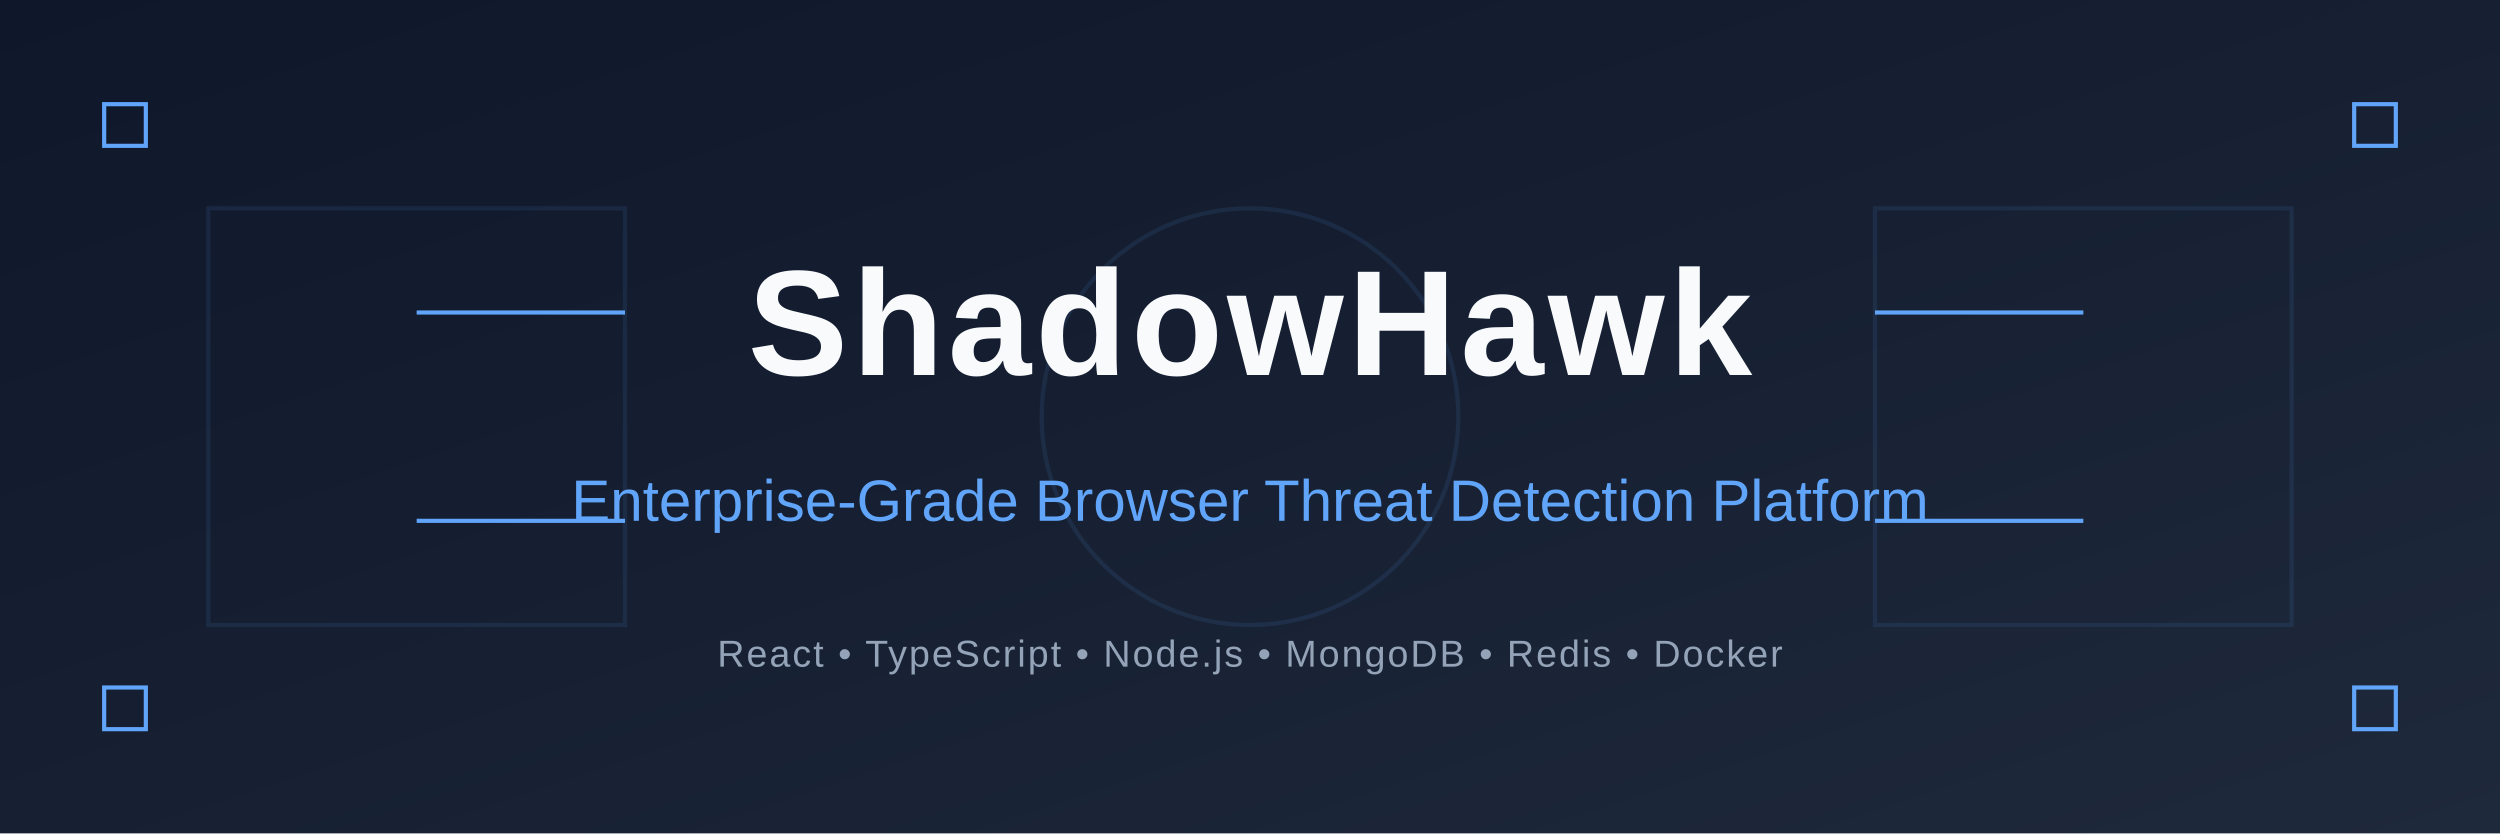
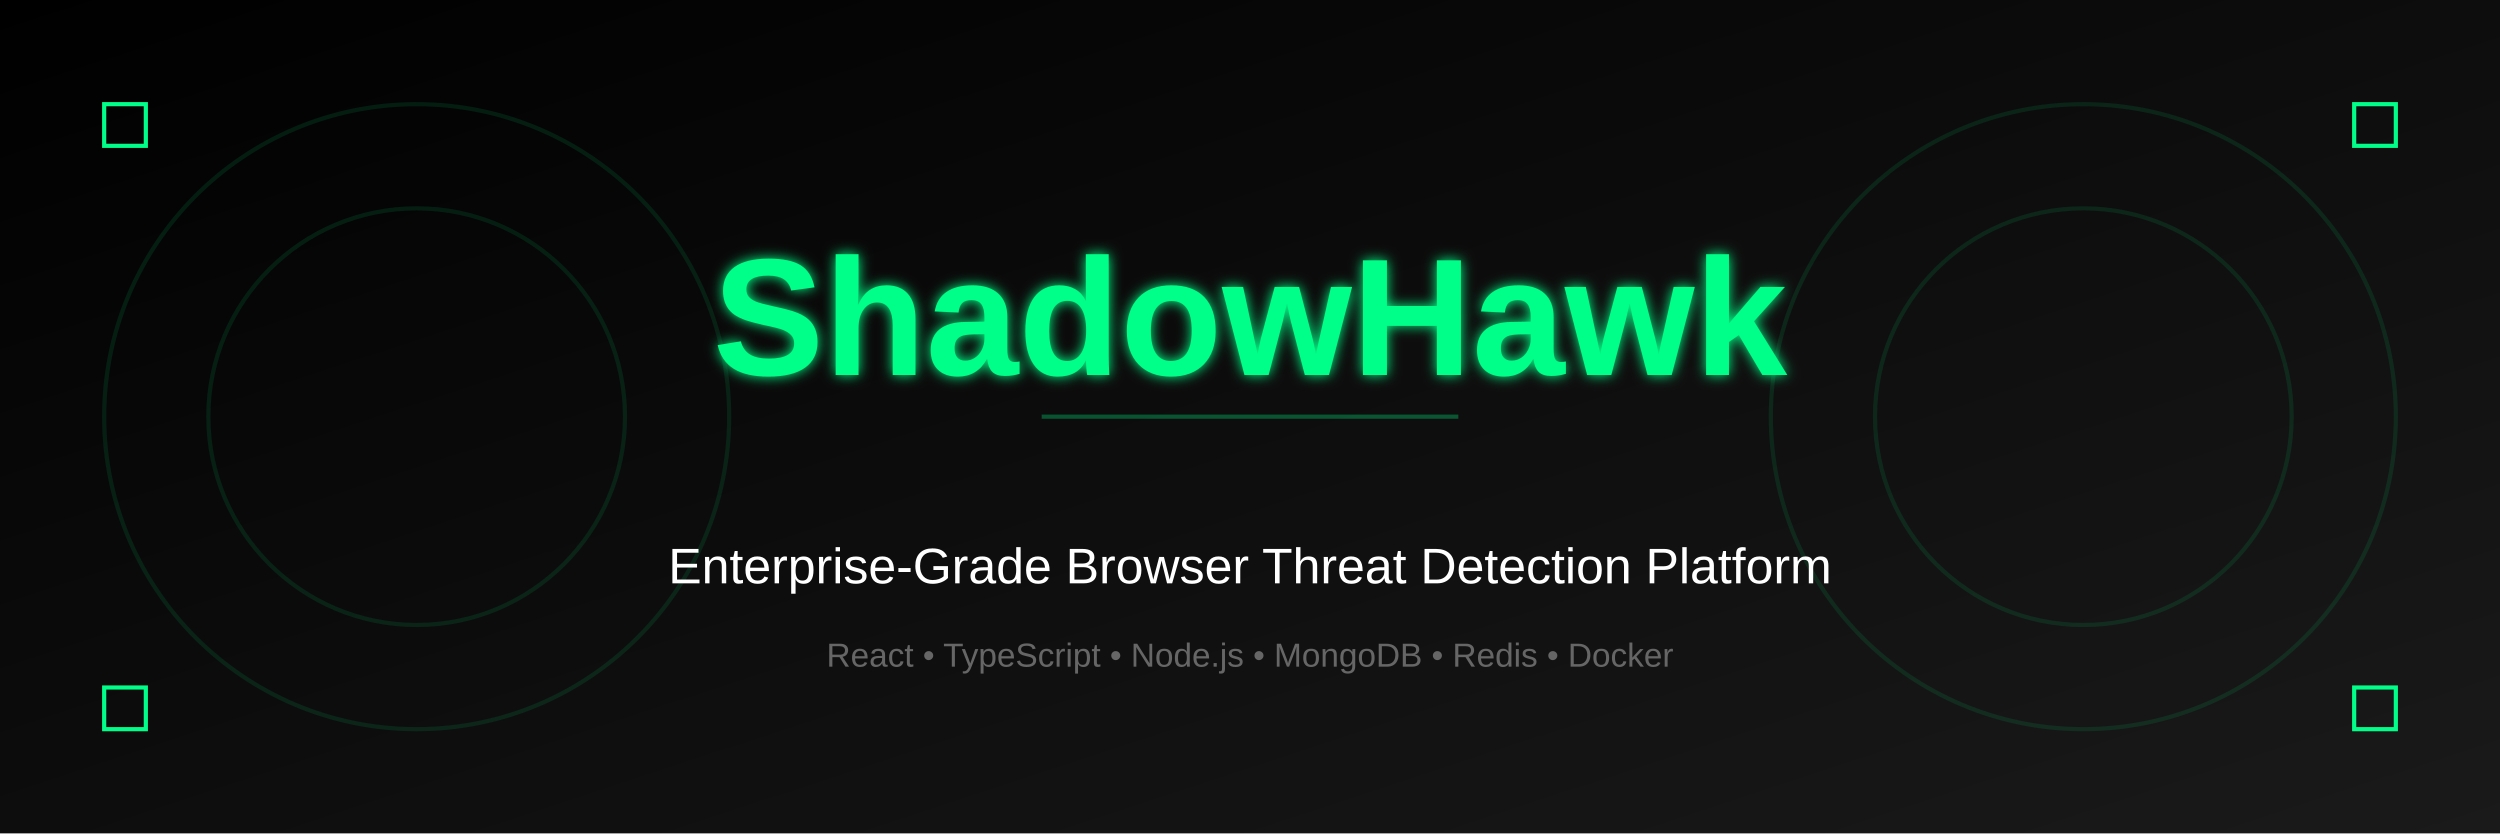
<svg xmlns="http://www.w3.org/2000/svg" width="1200" height="400">
  <defs>
    <linearGradient id="bgGradient" x1="0%" y1="0%" x2="100%" y2="100%">
-       <stop offset="0%" style="stop-color:#0f172a;stop-opacity:1" />
-       <stop offset="100%" style="stop-color:#1e293b;stop-opacity:1" />
+       <stop offset="0%" style="stop-color:#000000;stop-opacity:1" />
+       <stop offset="100%" style="stop-color:#1a1a1a;stop-opacity:1" />
    </linearGradient>
    <filter id="glow" x="-20%" y="-20%" width="140%" height="140%">
-       <feGaussianBlur stdDeviation="2" result="blur" />
+       <feGaussianBlur stdDeviation="3" result="blur" />
      <feComposite in="SourceGraphic" in2="blur" operator="over" />
    </filter>
  </defs>
  <rect width="100%" height="100%" fill="url(#bgGradient)" />
  <g opacity="0.1">
-     <rect x="100" y="100" width="200" height="200" fill="none" stroke="#60a5fa" stroke-width="2" />
-     <rect x="900" y="100" width="200" height="200" fill="none" stroke="#60a5fa" stroke-width="2" />
-     <circle cx="600" cy="200" r="100" fill="none" stroke="#60a5fa" stroke-width="2" />
+     <circle cx="200" cy="200" r="150" fill="none" stroke="#00ff88" stroke-width="2" />
+     <circle cx="200" cy="200" r="100" fill="none" stroke="#00ff88" stroke-width="2" />
+     <circle cx="1000" cy="200" r="150" fill="none" stroke="#00ff88" stroke-width="2" />
+     <circle cx="1000" cy="200" r="100" fill="none" stroke="#00ff88" stroke-width="2" />
  </g>
  <g transform="translate(600,180)">
-     <text font-family="Arial" font-size="72" fill="#f8fafc" text-anchor="middle" font-weight="bold" letter-spacing="2">
+     <text font-family="Arial" font-size="80" fill="#00ff88" text-anchor="middle" font-weight="bold" filter="url(#glow)">
      ShadowHawk
    </text>
  </g>
-   <g transform="translate(600,250)">
-     <text font-family="Arial" font-size="28" fill="#60a5fa" text-anchor="middle" font-weight="500">
+   <g transform="translate(600,280)">
+     <text font-family="Arial" font-size="24" fill="#ffffff" text-anchor="middle" font-weight="500">
      Enterprise-Grade Browser Threat Detection Platform
    </text>
  </g>
  <g transform="translate(600,320)">
-     <text font-family="Arial" font-size="18" fill="#94a3b8" text-anchor="middle" letter-spacing="1">
+     <text font-family="Arial" font-size="16" fill="#666666" text-anchor="middle">
      React • TypeScript • Node.js • MongoDB • Redis • Docker
    </text>
  </g>
  <g>
-     <line x1="200" y1="150" x2="300" y2="150" stroke="#60a5fa" stroke-width="2" />
-     <line x1="200" y1="250" x2="300" y2="250" stroke="#60a5fa" stroke-width="2" />
-     <line x1="900" y1="150" x2="1000" y2="150" stroke="#60a5fa" stroke-width="2" />
-     <line x1="900" y1="250" x2="1000" y2="250" stroke="#60a5fa" stroke-width="2" />
+     <rect x="50" y="50" width="20" height="20" fill="none" stroke="#00ff88" stroke-width="2" />
+     <rect x="1130" y="50" width="20" height="20" fill="none" stroke="#00ff88" stroke-width="2" />
+     <rect x="50" y="330" width="20" height="20" fill="none" stroke="#00ff88" stroke-width="2" />
+     <rect x="1130" y="330" width="20" height="20" fill="none" stroke="#00ff88" stroke-width="2" />
  </g>
-   <g>
-     <rect x="50" y="50" width="20" height="20" fill="none" stroke="#60a5fa" stroke-width="2" />
-     <rect x="1130" y="50" width="20" height="20" fill="none" stroke="#60a5fa" stroke-width="2" />
-     <rect x="50" y="330" width="20" height="20" fill="none" stroke="#60a5fa" stroke-width="2" />
-     <rect x="1130" y="330" width="20" height="20" fill="none" stroke="#60a5fa" stroke-width="2" />
-   </g>
+   <line x1="500" y1="200" x2="700" y2="200" stroke="#00ff88" stroke-width="2" opacity="0.3" />
</svg>
